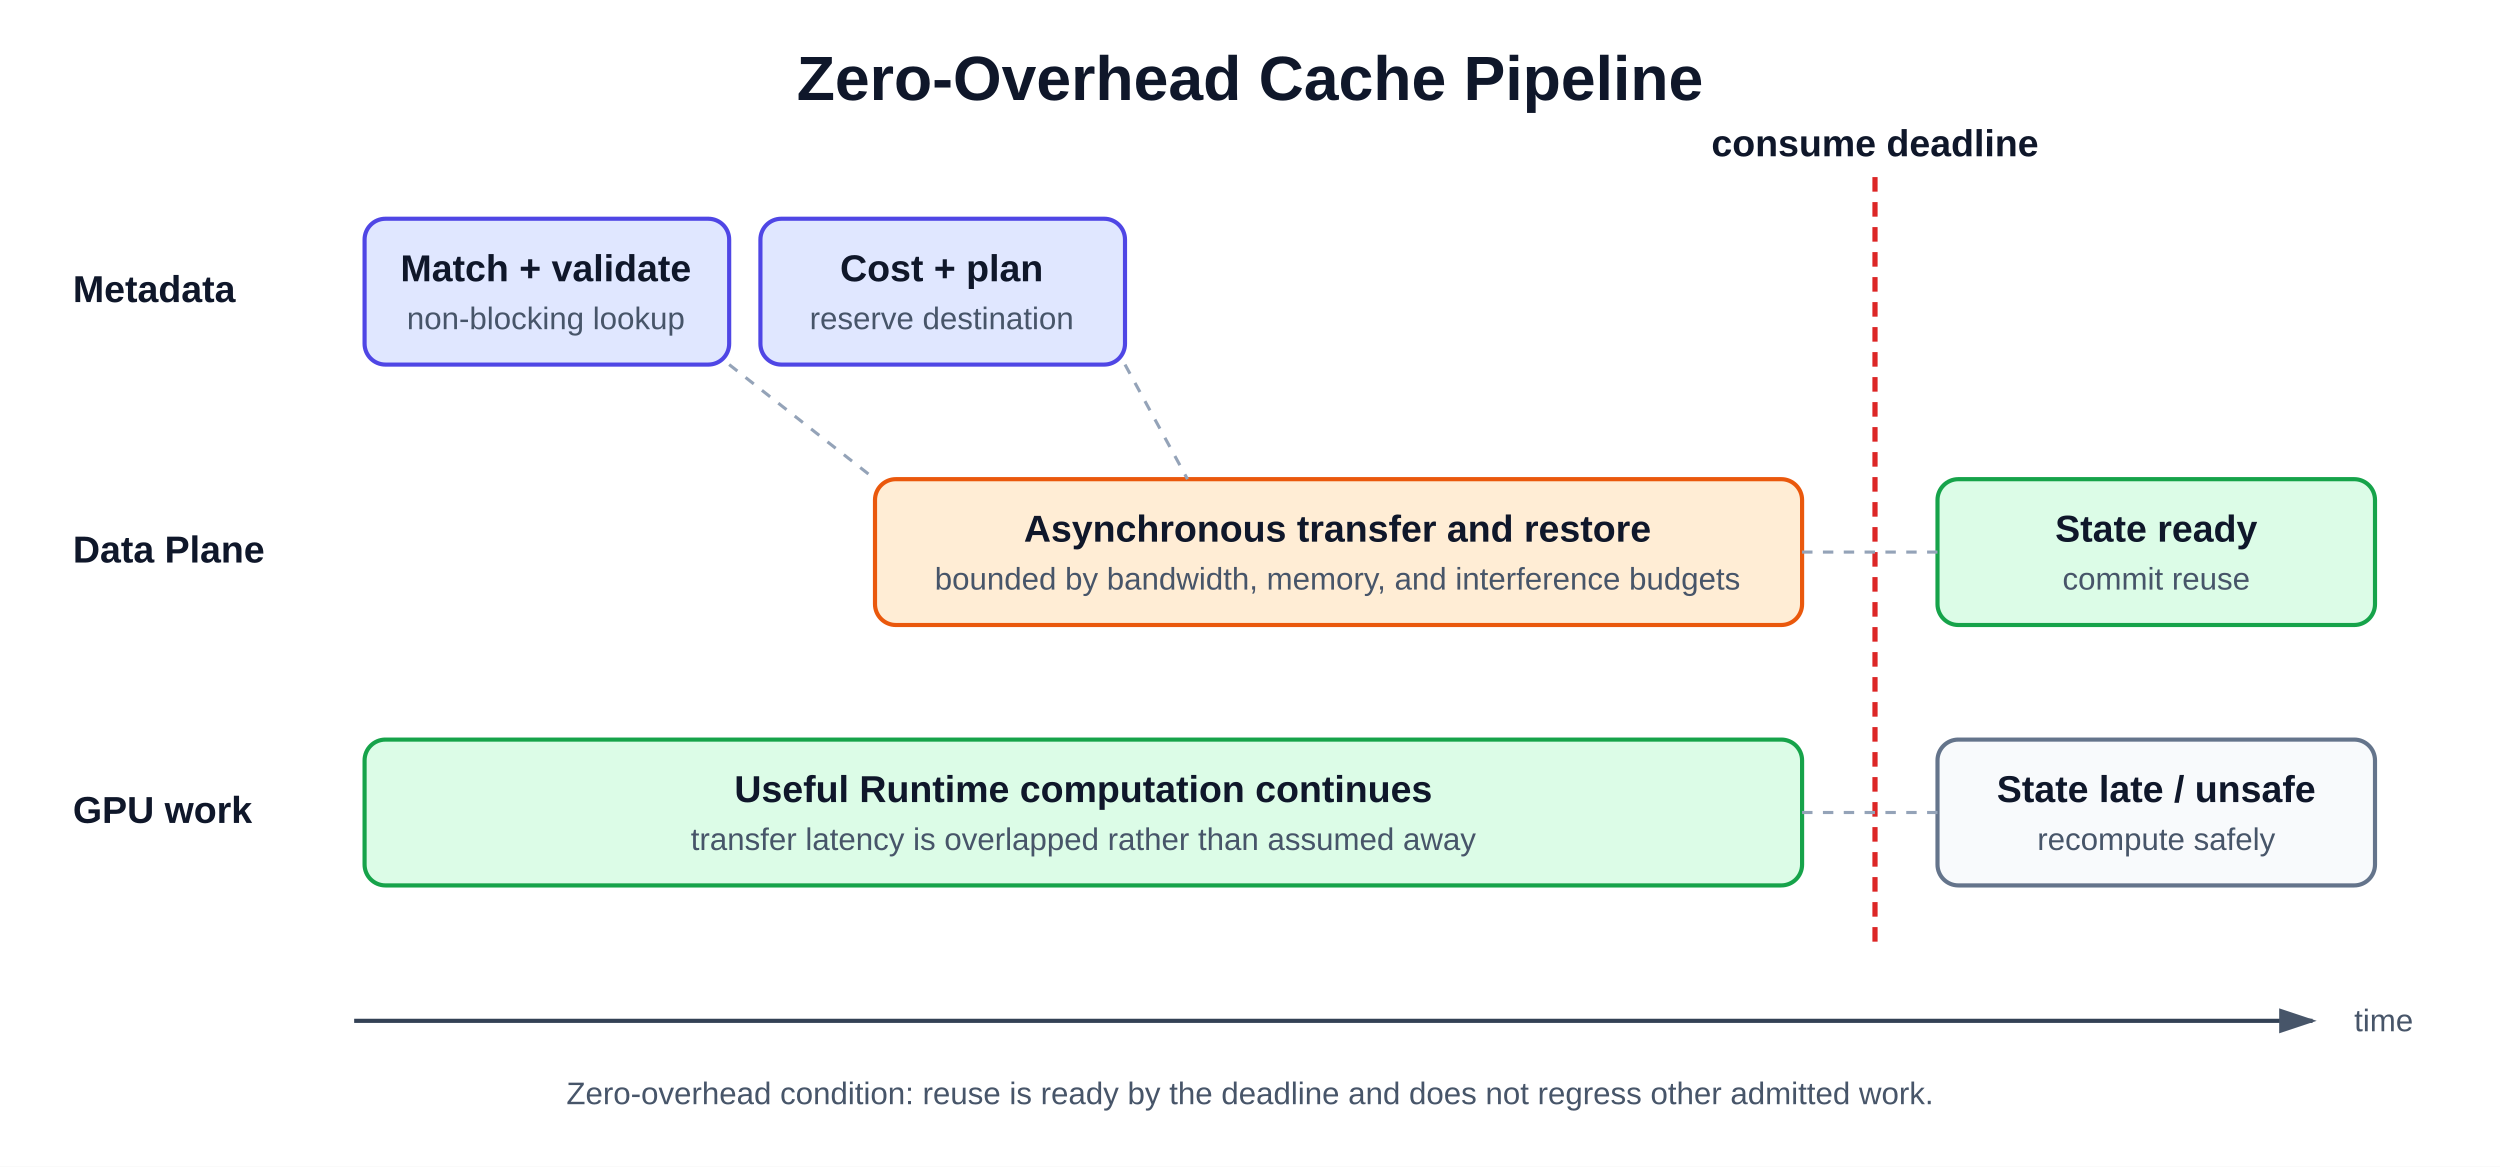
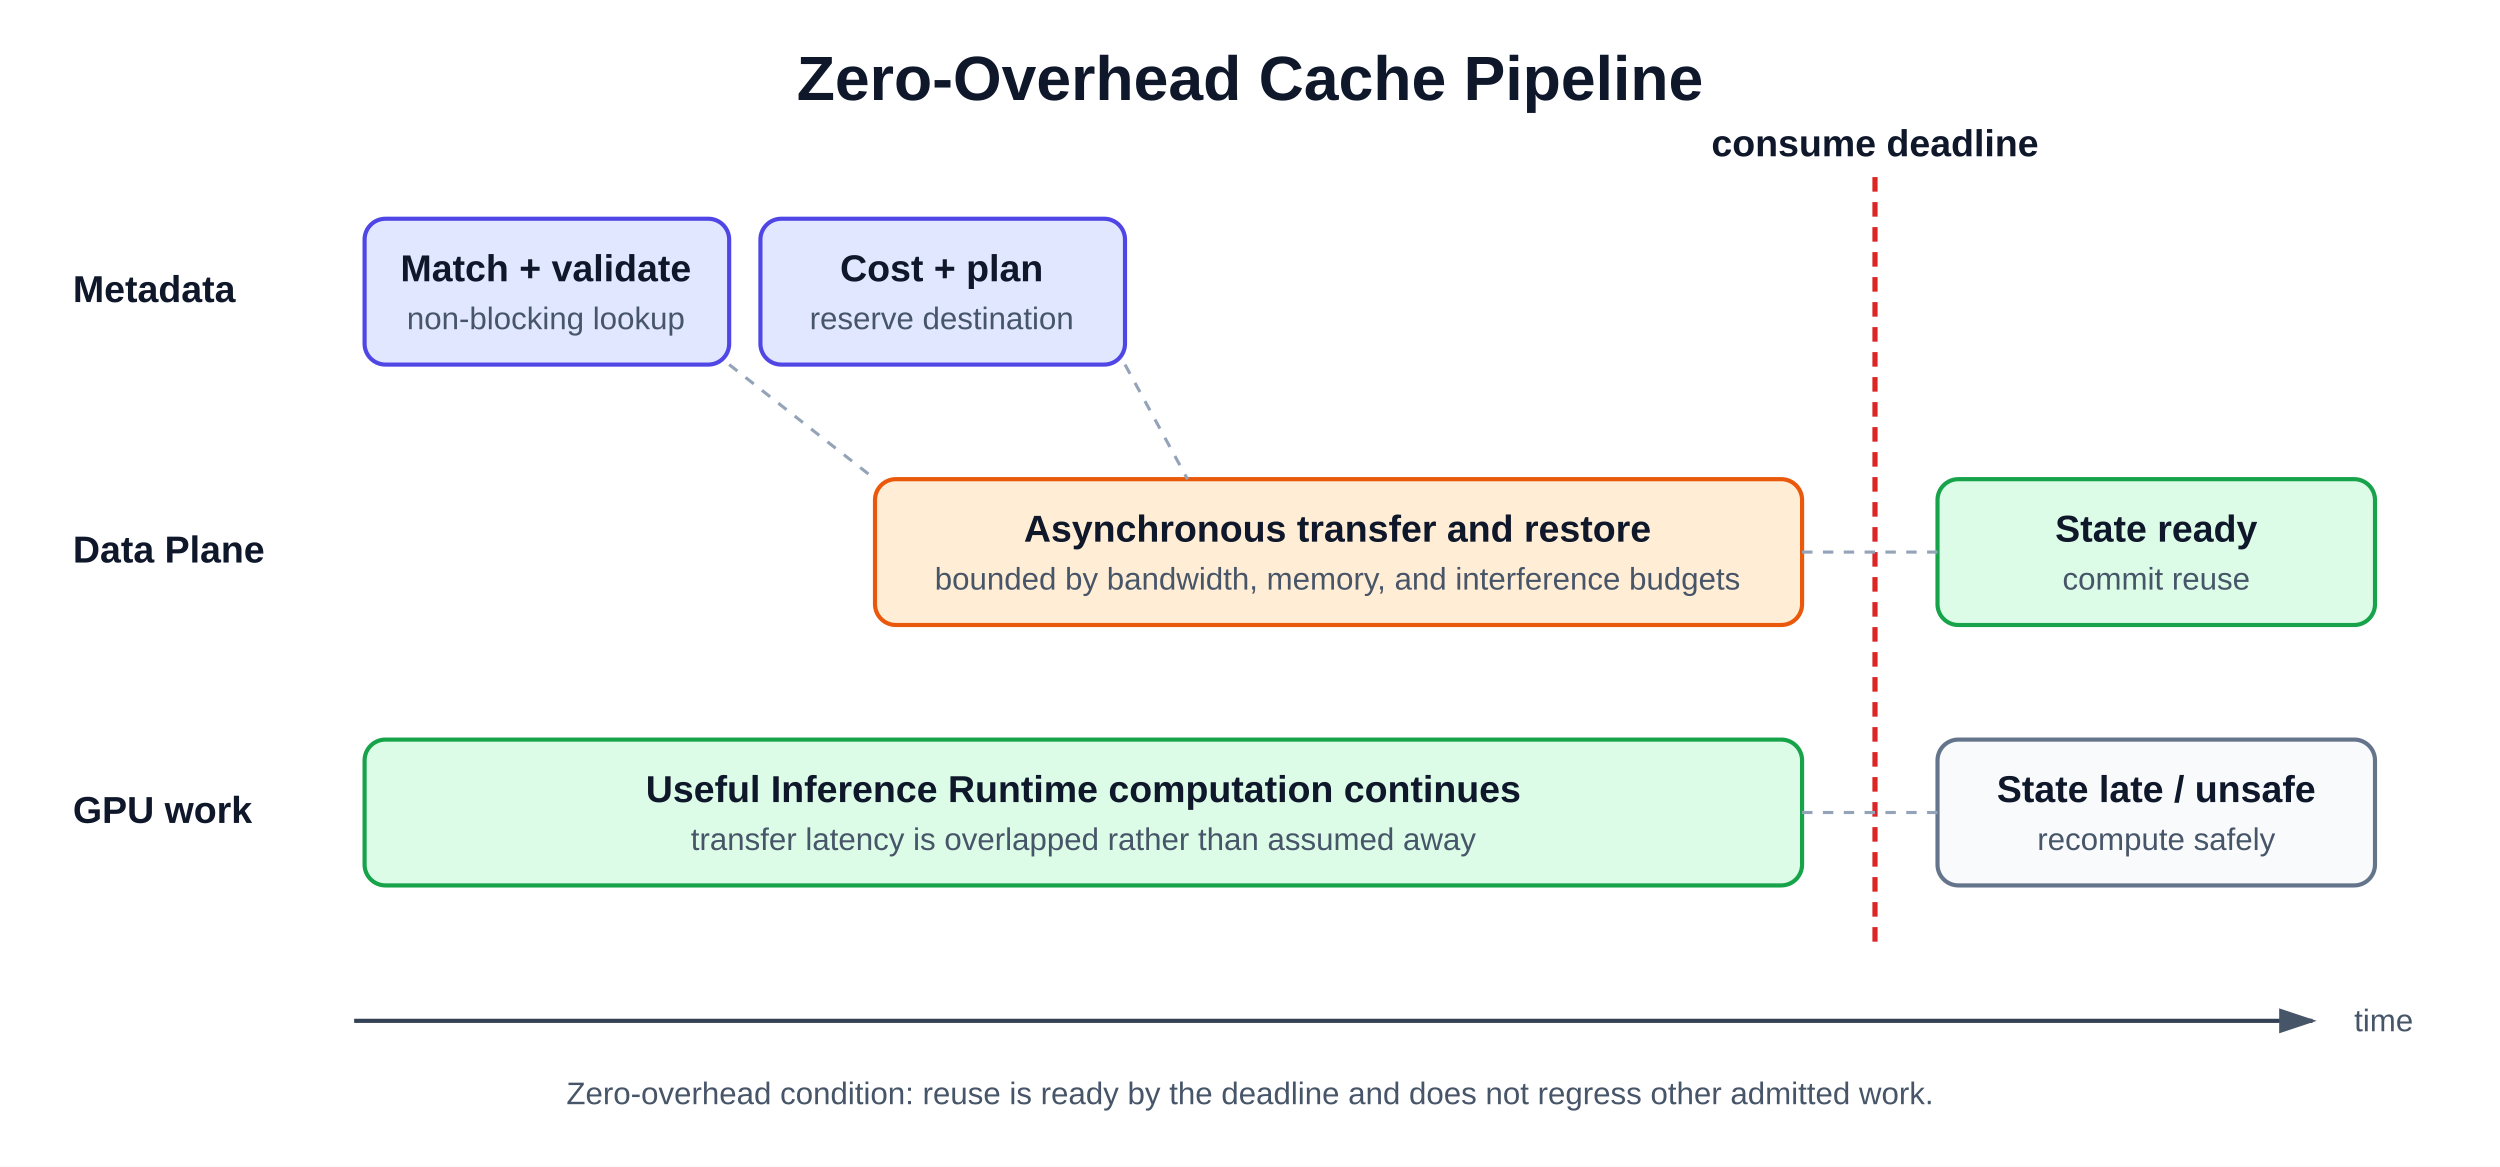
<svg xmlns="http://www.w3.org/2000/svg" width="1200" height="560" viewBox="0 0 1200 560" role="img" aria-labelledby="title desc">
  <defs>
    <marker id="arrow" markerWidth="10" markerHeight="10" refX="8" refY="3" orient="auto">
      <path d="M0,0 L0,6 L9,3 z" fill="#475569" />
    </marker>
    <style>
      .title { font: 700 30px Arial, sans-serif; fill: #0f172a; }
      .label { font: 700 18px Arial, sans-serif; fill: #0f172a; }
      .detail { font: 15px Arial, sans-serif; fill: #475569; }
      .axis { stroke: #334155; stroke-width: 2; marker-end: url(#arrow); }
      .compute { fill: #dcfce7; stroke: #16a34a; stroke-width: 2; rx: 10; }
      .meta { fill: #e0e7ff; stroke: #4f46e5; stroke-width: 2; rx: 10; }
      .transfer { fill: #ffedd5; stroke: #ea580c; stroke-width: 2; rx: 10; }
      .fallback { fill: #f8fafc; stroke: #64748b; stroke-width: 2; rx: 10; }
      .deadline { stroke: #dc2626; stroke-width: 2.5; stroke-dasharray: 7 5; }
      .guide { stroke: #94a3b8; stroke-width: 1.5; stroke-dasharray: 5 5; }
    </style>
  </defs>
  <rect width="1200" height="560" fill="#ffffff" />
  <text class="title" x="600" y="48" text-anchor="middle">Zero-Overhead Cache Pipeline</text>
  <line class="axis" x1="170" y1="490" x2="1110" y2="490" />
  <text class="detail" x="1130" y="495">time</text>
  <text class="label" x="35" y="145">Metadata</text>
  <text class="label" x="35" y="270">Data Plane</text>
  <text class="label" x="35" y="395">GPU work</text>
  <rect class="meta" x="175" y="105" width="175" height="70" />
  <text class="label" x="262" y="135" text-anchor="middle">Match + validate</text>
  <text class="detail" x="262" y="158" text-anchor="middle">non-blocking lookup</text>
  <rect class="meta" x="365" y="105" width="175" height="70" />
  <text class="label" x="452" y="135" text-anchor="middle">Cost + plan</text>
  <text class="detail" x="452" y="158" text-anchor="middle">reserve destination</text>
  <rect class="transfer" x="420" y="230" width="445" height="70" />
  <text class="label" x="642" y="260" text-anchor="middle">Asynchronous transfer and restore</text>
  <text class="detail" x="642" y="283" text-anchor="middle">bounded by bandwidth, memory, and interference budgets</text>
  <rect class="compute" x="175" y="355" width="690" height="70" />
-   <text class="label" x="520" y="385" text-anchor="middle">Useful Runtime computation continues</text>
+   <text class="label" x="520" y="385" text-anchor="middle">Useful Inference Runtime computation continues</text>
  <text class="detail" x="520" y="408" text-anchor="middle">transfer latency is overlapped rather than assumed away</text>
  <line class="deadline" x1="900" y1="85" x2="900" y2="455" />
  <text class="label" x="900" y="75" text-anchor="middle" fill="#dc2626">consume deadline</text>
  <rect class="compute" x="930" y="230" width="210" height="70" />
  <text class="label" x="1035" y="260" text-anchor="middle">State ready</text>
  <text class="detail" x="1035" y="283" text-anchor="middle">commit reuse</text>
  <rect class="fallback" x="930" y="355" width="210" height="70" />
  <text class="label" x="1035" y="385" text-anchor="middle">State late / unsafe</text>
  <text class="detail" x="1035" y="408" text-anchor="middle">recompute safely</text>
  <line class="guide" x1="350" y1="175" x2="420" y2="230" />
  <line class="guide" x1="540" y1="175" x2="570" y2="230" />
  <line class="guide" x1="865" y1="265" x2="930" y2="265" />
  <line class="guide" x1="865" y1="390" x2="930" y2="390" />
  <text class="detail" x="600" y="530" text-anchor="middle">Zero-overhead condition: reuse is ready by the deadline and does not regress other admitted work.</text>
</svg>
